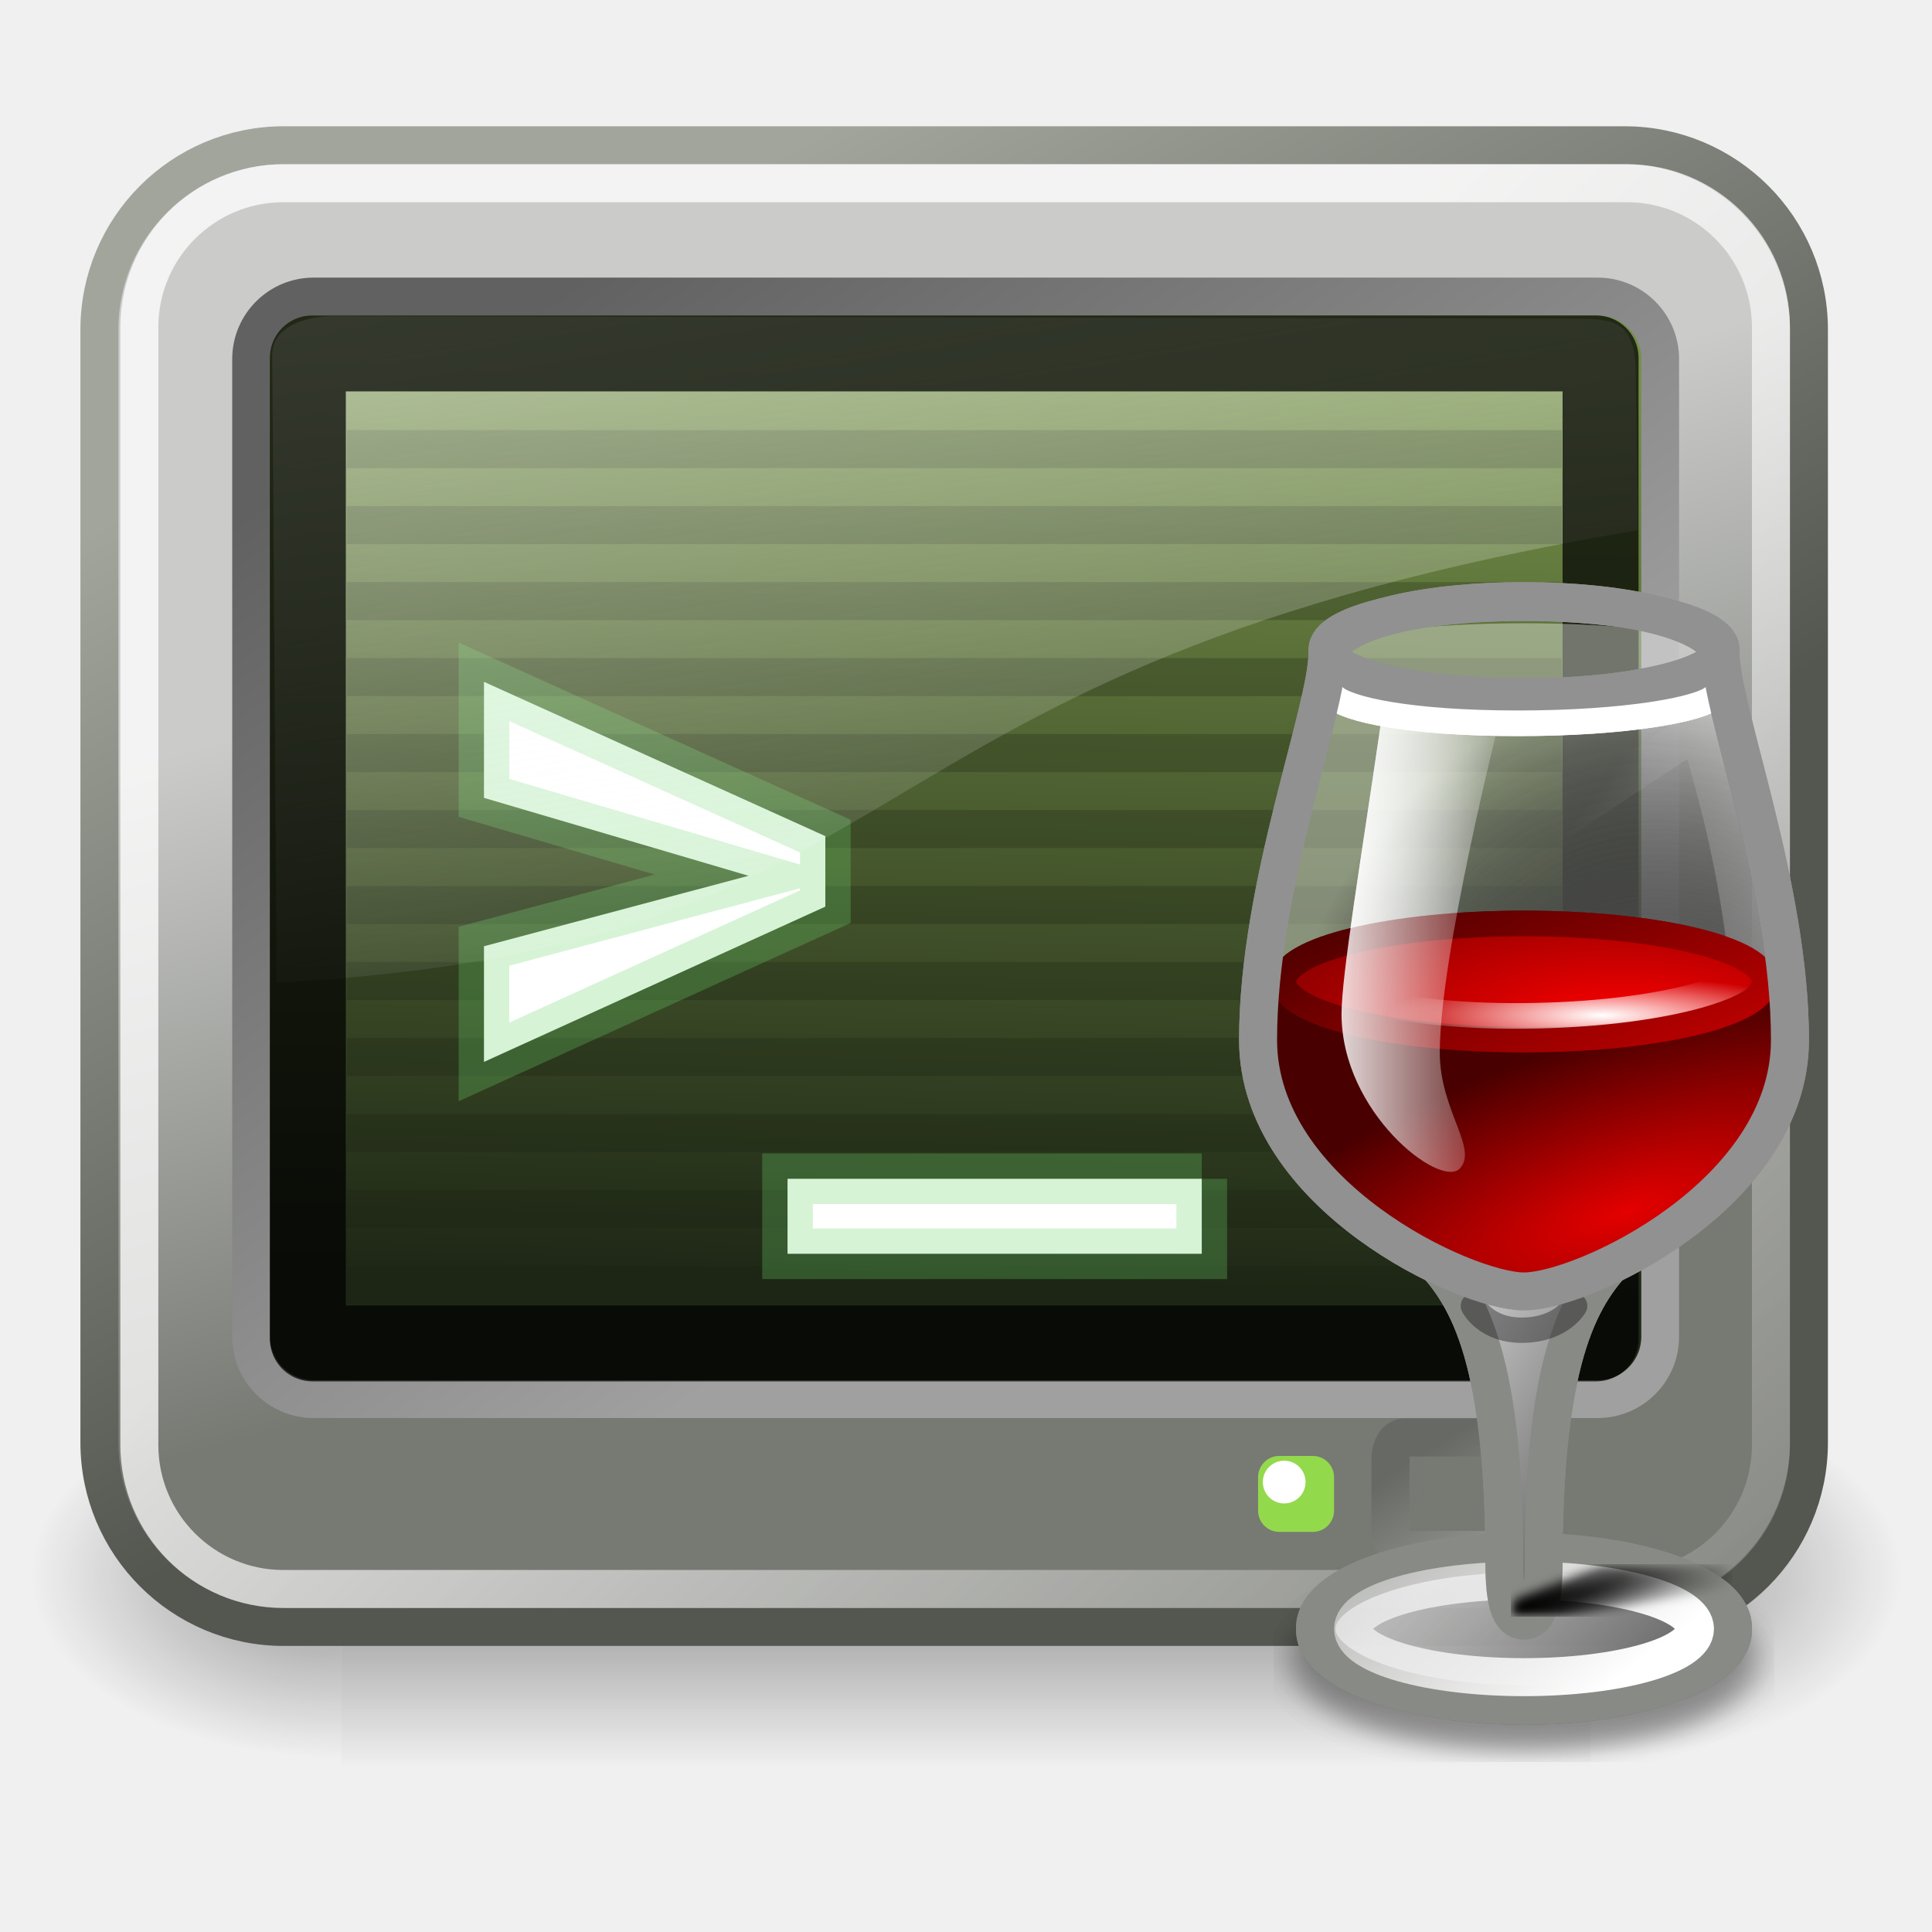
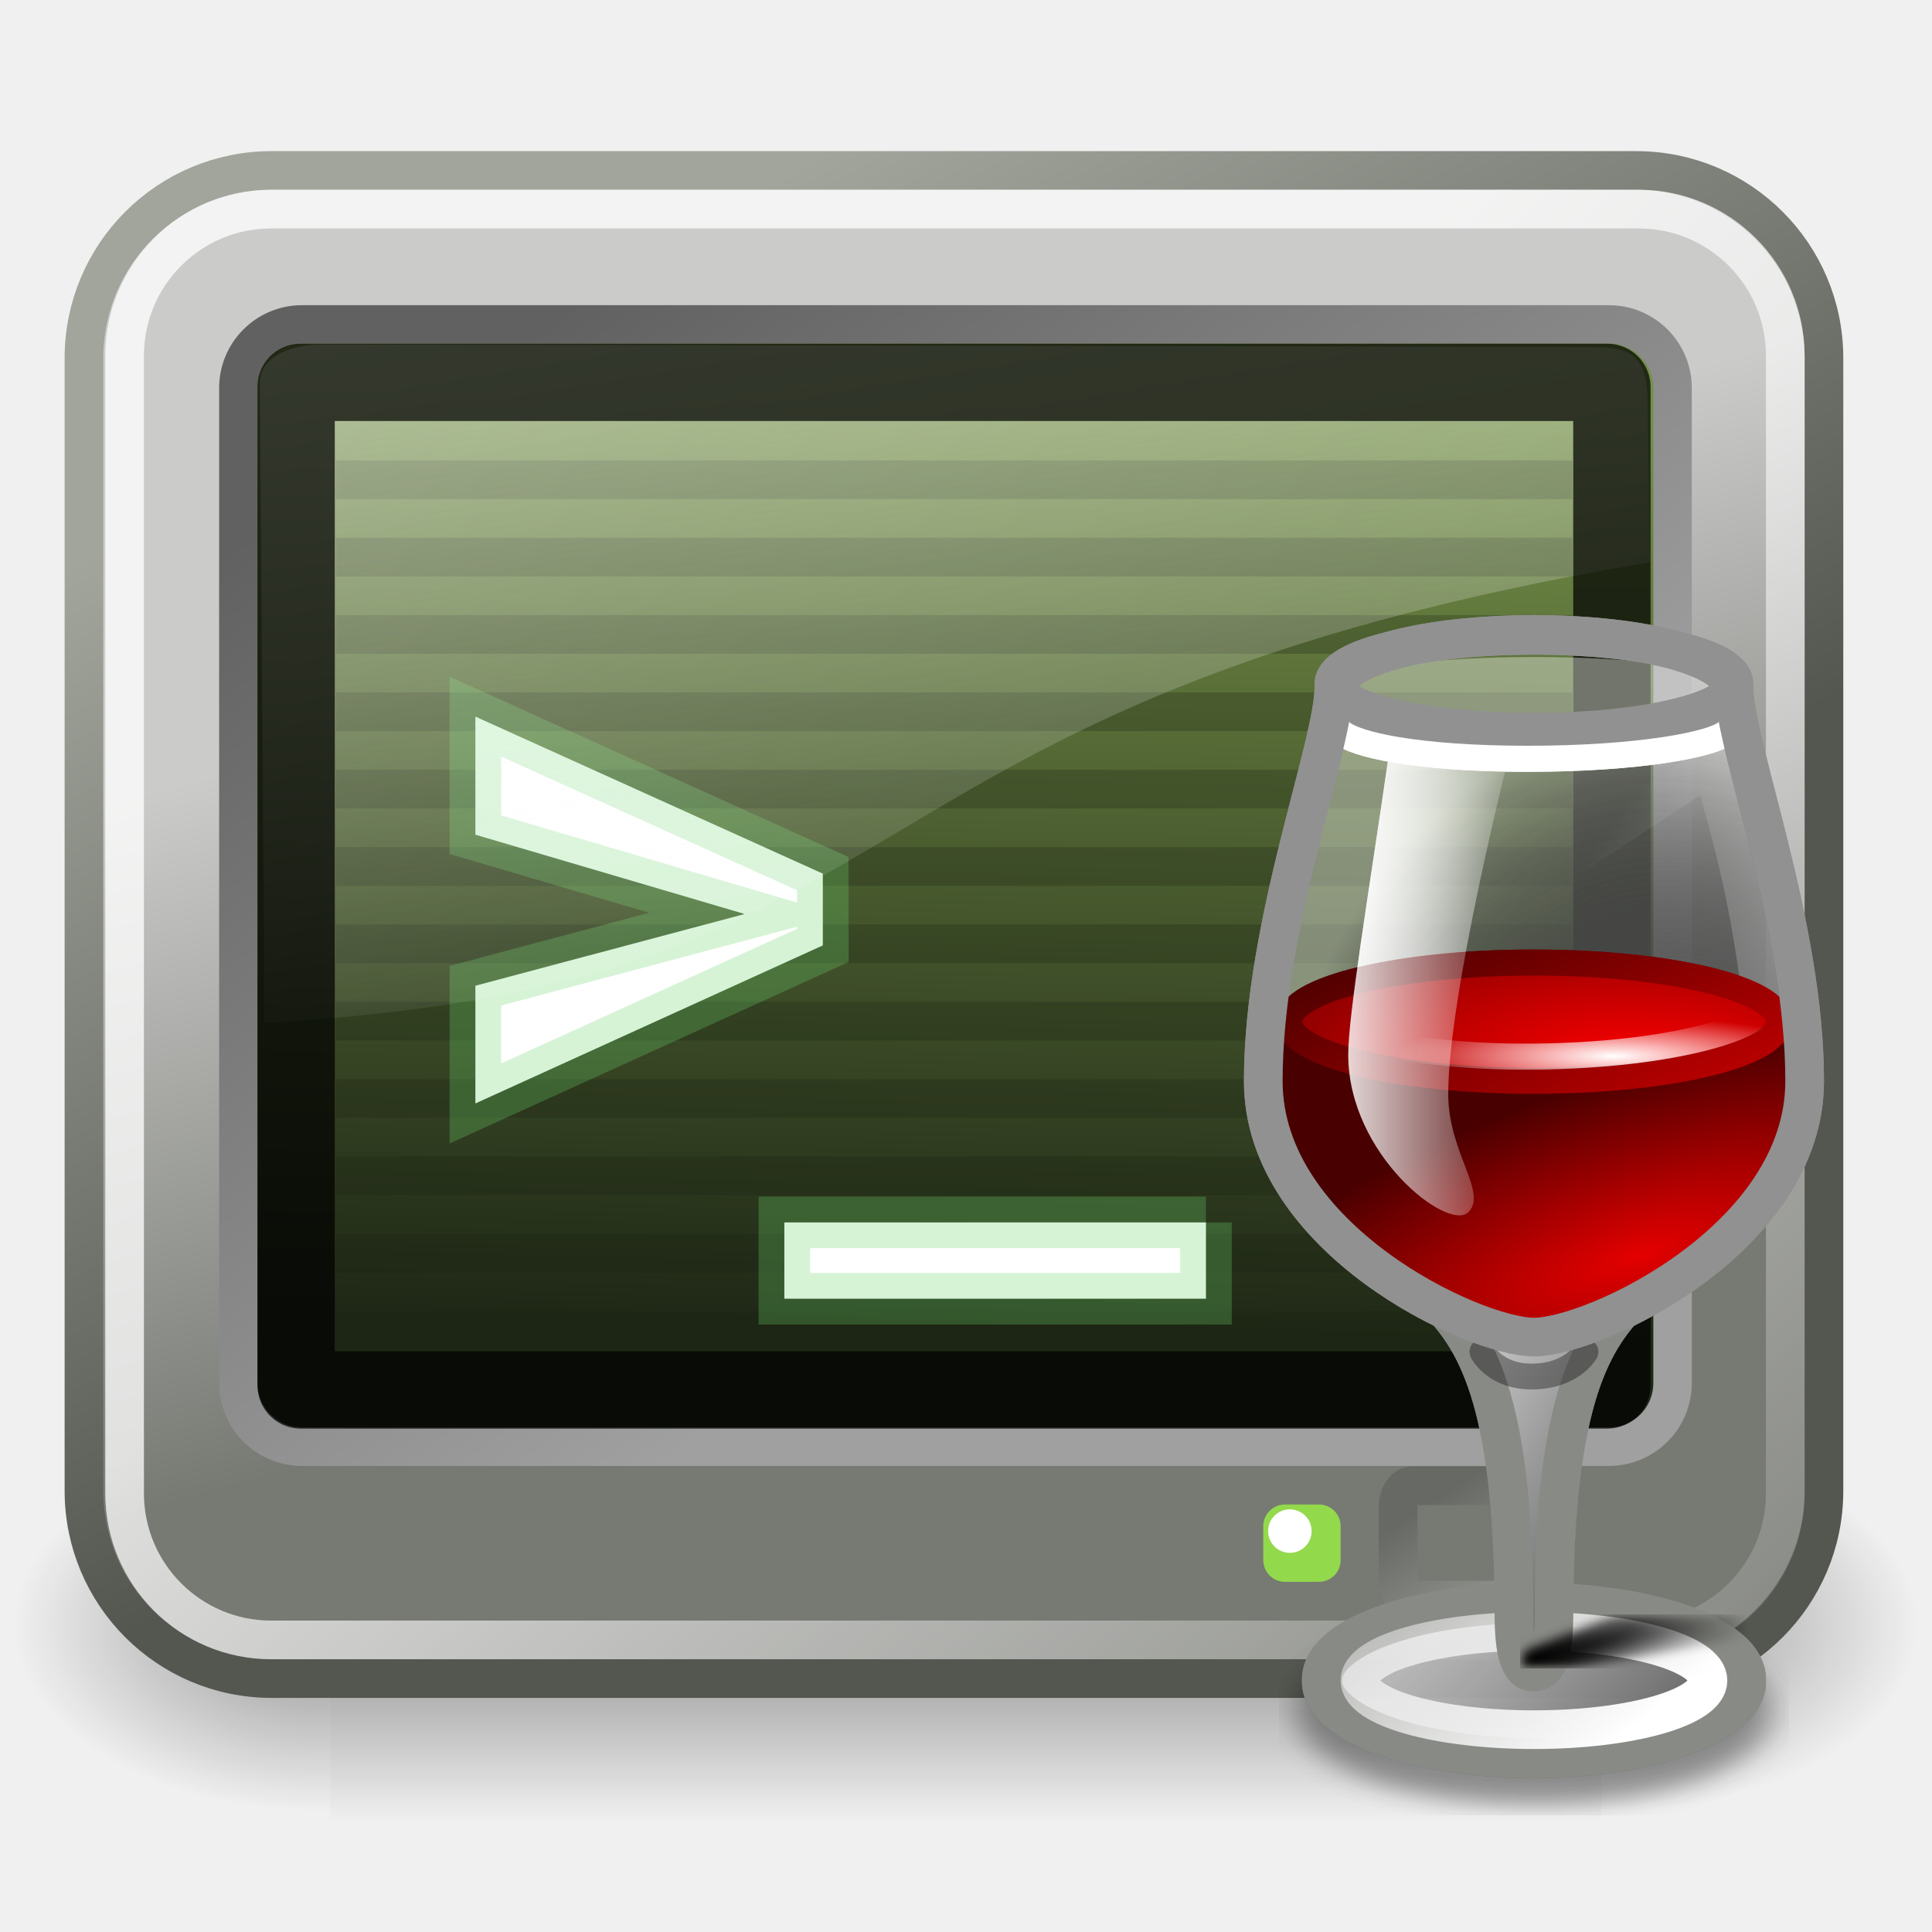
- <svg xmlns="http://www.w3.org/2000/svg" xmlns:xlink="http://www.w3.org/1999/xlink" width="64" height="64" id="svg4781" version="1.1" viewBox="0 0 64 64">
+ <svg xmlns="http://www.w3.org/2000/svg" xmlns:xlink="http://www.w3.org/1999/xlink" width="512" height="512" id="svg4781" version="1.1" viewBox="0 0 512 512">
  <defs id="defs4783">
    <linearGradient xlink:href="#linearGradient3409" id="linearGradient3343" gradientUnits="userSpaceOnUse" gradientTransform="matrix(0.06809735,0,0,0.041103,-0.2998246,21.12608)" x1="302.86" y1="366.65" x2="302.86" y2="609.51" />
    <linearGradient id="linearGradient3409" y2="609.51" gradientUnits="userSpaceOnUse" y1="366.65" gradientTransform="matrix(0.06809735,0,0,0.041103,-0.2998246,21.12608)" x2="302.86" x1="302.86">
      <stop id="stop5050" stop-color="#000" stop-opacity="0" offset="0" />
      <stop id="stop5056" stop-color="#000" offset="0.5" />
      <stop id="stop5052" stop-color="#000" stop-opacity="0" offset="1" />
    </linearGradient>
    <radialGradient xlink:href="#linearGradient5060" id="radialGradient3345" gradientUnits="userSpaceOnUse" gradientTransform="matrix(0.06809735,0,0,0.041103,-0.2864231,21.12608)" cx="605.71" cy="486.65" r="117.14" />
    <linearGradient id="linearGradient5060">
      <stop id="stop5062" stop-color="#000" offset="0" />
      <stop id="stop5064" stop-color="#000" stop-opacity="0" offset="1" />
    </linearGradient>
    <radialGradient xlink:href="#linearGradient5060" id="radialGradient3347" gradientUnits="userSpaceOnUse" gradientTransform="matrix(-0.06809735,0,0,0.041103,48.91144,21.12608)" cx="605.71" cy="486.65" r="117.14" />
    <linearGradient xlink:href="#linearGradient3415" id="linearGradient3349" gradientUnits="userSpaceOnUse" gradientTransform="matrix(0.957412,0,0,0.952331,1.022766,0.133307)" x1="29.87" y1="32.286" x2="24.842" y2="14.158" />
    <linearGradient id="linearGradient3415" y2="14.158" gradientUnits="userSpaceOnUse" y1="32.286" gradientTransform="matrix(0.957412,0,0,0.952331,1.022766,0.133307)" x2="24.842" x1="29.87">
      <stop id="stop2208" stop-color="#777973" offset="0" />
      <stop id="stop2210" stop-color="#cbccca" offset="1" />
    </linearGradient>
    <linearGradient xlink:href="#linearGradient3417" id="linearGradient3351" gradientUnits="userSpaceOnUse" gradientTransform="matrix(0.957412,0,0,0.952331,1.022766,0.133307)" x1="8.653" y1="9.587" x2="21.305" y2="32.498" />
    <linearGradient id="linearGradient3417" y2="32.498" gradientUnits="userSpaceOnUse" y1="9.587" gradientTransform="matrix(0.957412,0,0,0.952331,1.022766,0.133307)" x2="21.305" x1="8.653">
      <stop id="stop5178" stop-color="#a2a59c" offset="0" />
      <stop id="stop5180" stop-color="#535750" offset="1" />
    </linearGradient>
    <linearGradient xlink:href="#linearGradient3419" id="linearGradient3353" gradientUnits="userSpaceOnUse" gradientTransform="matrix(0.950085,0,0,0.965659,1.243978,0.255342)" x1="23.119" y1="9.583" x2="22.441" y2="34.226" />
    <linearGradient id="linearGradient3419" y2="34.226" gradientUnits="userSpaceOnUse" y1="9.583" gradientTransform="matrix(0.950085,0,0,0.965659,1.243978,0.255342)" x2="22.441" x1="23.119">
      <stop id="stop2200" stop-color="#748f48" offset="0" />
      <stop id="stop2202" stop-color="#1f2816" offset="1" />
    </linearGradient>
    <linearGradient xlink:href="#linearGradient3421" id="linearGradient3355" gradientUnits="userSpaceOnUse" gradientTransform="matrix(0.997583,0,0,0.989941,0.104141,0.07028871)" x1="11.048" y1="9.146" x2="26.178" y2="30.343" />
    <linearGradient id="linearGradient3421" y2="30.343" gradientUnits="userSpaceOnUse" y1="9.146" gradientTransform="matrix(0.997583,0,0,0.989941,0.104141,0.07028871)" x2="26.178" x1="11.048">
      <stop id="stop4256" stop-color="#616161" offset="0" />
      <stop id="stop4258" stop-color="#a0a0a0" offset="1" />
    </linearGradient>
    <linearGradient xlink:href="#linearGradient3423" id="linearGradient3357" gradientUnits="userSpaceOnUse" gradientTransform="matrix(0.953506,0,0,0.947873,1.141528,1.205591)" x1="20.339" y1="19.637" x2="48.845" y2="49.731" />
    <linearGradient id="linearGradient3423" y2="49.731" gradientUnits="userSpaceOnUse" y1="19.637" gradientTransform="matrix(0.953506,0,0,0.947873,1.141528,1.205591)" x2="48.845" x1="20.339">
      <stop id="stop2240" stop-color="#FFF" offset="0" />
      <stop id="stop2242" stop-color="#FFF" stop-opacity="0" offset="1" />
    </linearGradient>
    <linearGradient xlink:href="#linearGradient3425" id="linearGradient3359" gradientUnits="userSpaceOnUse" gradientTransform="matrix(1.236157,0,0,0.896051,-1.08182,2.830699)" x1="11.492" y1="1.654" x2="17.199" y2="26.729" />
    <linearGradient id="linearGradient3425" y2="26.729" gradientUnits="userSpaceOnUse" y1="1.654" gradientTransform="matrix(1.236157,0,0,0.896051,-1.08182,2.830699)" x2="17.199" x1="11.492">
      <stop id="stop2669" stop-color="#FFF" offset="0" />
      <stop id="stop2671" stop-color="#fcfcff" stop-opacity="0" offset="1" />
    </linearGradient>
    <radialGradient xlink:href="#radialGradient3427" id="radialGradient3361" gradientUnits="userSpaceOnUse" gradientTransform="matrix(1,0,0,0.73779,0,9.844321)" cx="37.496" cy="39.51" r="2.51" />
    <radialGradient id="radialGradient3427" gradientUnits="userSpaceOnUse" cx="37.496" cy="39.51" r="2.51" gradientTransform="matrix(1,0,0,0.73779,0,9.844321)">
      <stop id="stop6449" stop-color="#777973" offset="0" />
      <stop id="stop6451" stop-color="#777973" stop-opacity="0" offset="1" />
    </radialGradient>
    <linearGradient xlink:href="#linearGradient3429" id="linearGradient3363" gradientUnits="userSpaceOnUse" gradientTransform="matrix(1,0,0,0.744756,0,9.569132)" x1="40.253" y1="42.319" x2="36.452" y2="38" />
    <linearGradient id="linearGradient3429" y2="38" gradientUnits="userSpaceOnUse" y1="42.319" gradientTransform="matrix(1,0,0,0.744756,0,9.569132)" x2="36.452" x1="40.253">
      <stop id="stop2216" stop-color="#a9aaa7" offset="0" />
      <stop id="stop2218" stop-color="#676964" offset="1" />
    </linearGradient>
    <radialGradient xlink:href="#linearGradient5060" id="radialGradient3365" gradientUnits="userSpaceOnUse" gradientTransform="matrix(0.4206982,0,0,0.104173,22.59959,24.66438)" cx="37.375" cy="33.188" r="14.625" />
    <filter style="color-interpolation-filters:sRGB" id="filter3436" height="1.28" width="1.158" y="-0.14" x="-0.079">
      <feGaussianBlur id="feGaussianBlur3438" stdDeviation="0.319" />
    </filter>
    <radialGradient xlink:href="#linearGradient3346" id="radialGradient3367" gradientUnits="userSpaceOnUse" gradientTransform="matrix(1.591106,-0.078428,0.09931994,1.958258,-3.381692,-11.5155)" cx="27.5" cy="22.614" r="6.5" />
    <linearGradient id="linearGradient3346">
      <stop id="stop3348" stop-color="#737373" offset="0" />
      <stop id="stop3350" stop-color="#000" stop-opacity="0" offset="1" />
    </linearGradient>
    <linearGradient xlink:href="#linearGradient3228" id="linearGradient3369" gradientUnits="userSpaceOnUse" gradientTransform="matrix(1.274475,0,0,1.028879,9.68707,31.23339)" x1="27.681" y1="14.243" x2="21.44" y2="9.277" />
    <linearGradient id="linearGradient3228">
      <stop id="stop3230" stop-color="#373737" offset="0" />
      <stop id="stop3232" stop-color="#cfcfcf" stop-opacity="0.678" offset="1" />
    </linearGradient>
    <linearGradient xlink:href="#linearGradient3198" id="linearGradient3371" gradientUnits="userSpaceOnUse" gradientTransform="matrix(1.281847,0,0,0.9398128,9.517531,32.21312)" x1="25.269" y1="12.038" x2="17.799" y2="5.035" />
    <linearGradient id="linearGradient3198">
      <stop id="stop3200" stop-color="#FFF" offset="0" />
      <stop id="stop3202" stop-color="#FFF" stop-opacity="0" offset="1" />
    </linearGradient>
    <linearGradient xlink:href="#linearGradient3220" id="linearGradient3374" gradientUnits="userSpaceOnUse" gradientTransform="matrix(1.034219,0,0,1.019566,14.17874,6.142437)" x1="29" y1="33" x2="19" y2="27" />
    <linearGradient id="linearGradient3220">
      <stop id="stop3222" stop-color="#373737" offset="0" />
      <stop id="stop3224" stop-color="#FFF" offset="1" />
    </linearGradient>
    <radialGradient xlink:href="#linearGradient3189" id="radialGradient3376" gradientUnits="userSpaceOnUse" gradientTransform="matrix(0.9811466,-0.3224151,0.1189352,0.3517503,12.43081,30.80356)" cx="26.625" cy="26.577" r="12.5" />
    <linearGradient id="linearGradient3189">
      <stop id="stop3191" stop-color="#e40000" offset="0" />
      <stop id="stop3193" stop-color="#490000" offset="1" />
    </linearGradient>
    <radialGradient xlink:href="#linearGradient3171" id="radialGradient3378" gradientUnits="userSpaceOnUse" gradientTransform="matrix(1.281847,0,0,0.4652097,9.51753,20.39688)" cx="25.017" cy="13.192" r="9.751" />
    <linearGradient id="linearGradient3171">
      <stop id="stop3173" stop-color="#fd0000" offset="0" />
      <stop id="stop3175" stop-color="#6a0000" offset="1" />
    </linearGradient>
    <linearGradient xlink:href="#linearGradient4402" id="linearGradient3380" gradientUnits="userSpaceOnUse" gradientTransform="matrix(1.281847,0,0,0.9398128,9.51753,15.17625)" x1="27.217" y1="15.984" x2="22.036" y2="7.135" />
    <linearGradient id="linearGradient4402">
      <stop id="stop4404" stop-color="#e80000" offset="0" />
      <stop id="stop4406" stop-color="#490000" offset="1" />
    </linearGradient>
    <linearGradient xlink:href="#linearGradient3198" id="linearGradient3382" gradientUnits="userSpaceOnUse" gradientTransform="matrix(1.029304,0,0,1.028548,14.3315,6.194206)" x1="30.376" y1="25.27" x2="22" y2="19" />
    <linearGradient xlink:href="#linearGradient3198" id="linearGradient3384" gradientUnits="userSpaceOnUse" gradientTransform="matrix(1.034219,0,0,1.019566,15.0634,5.463367)" x1="17.605" y1="18.312" x2="23" y2="18.312" />
    <radialGradient xlink:href="#linearGradient3198" id="radialGradient3386" gradientUnits="userSpaceOnUse" gradientTransform="matrix(1.034219,0,0,0.1874519,22.43981,23.74407)" cx="18" cy="14.19" r="5.505" />
    <linearGradient xlink:href="#linearGradient3373" id="linearGradient3388" gradientUnits="userSpaceOnUse" gradientTransform="translate(-8,15.96763)" x1="16" y1="27.5" x2="20.5" y2="25.5" />
    <linearGradient id="linearGradient3373">
      <stop id="stop3375" stop-color="#000" offset="0" />
      <stop id="stop3377" stop-color="#373737" stop-opacity="0" offset="1" />
    </linearGradient>
    <linearGradient xlink:href="#linearGradient5060" id="linearGradient3390" gradientUnits="userSpaceOnUse" gradientTransform="translate(-8,15.96763)" x1="16" y1="27" x2="21.5" y2="27" />
    <filter style="color-interpolation-filters:sRGB" id="filter3391" height="1.336" width="1.134" y="-0.168" x="-0.067">
      <feGaussianBlur id="feGaussianBlur3393" stdDeviation="0.14" />
    </filter>
    <radialGradient xlink:href="#linearGradient3346" id="radialGradient3392" gradientUnits="userSpaceOnUse" gradientTransform="matrix(1.591106,-0.078428,0.09931994,1.958258,-3.381692,-11.5155)" cx="27.5" cy="22.614" r="6.5" />
    <radialGradient xlink:href="#linearGradient5060" id="radialGradient3394" gradientUnits="userSpaceOnUse" gradientTransform="matrix(0.4206982,0,0,0.104173,22.59959,24.66438)" cx="37.375" cy="33.188" r="14.625" />
    <filter style="color-interpolation-filters:sRGB" id="filter4630" height="1.28" width="1.158" y="-0.14" x="-0.079">
      <feGaussianBlur id="feGaussianBlur4632" stdDeviation="0.319" />
    </filter>
    <linearGradient xlink:href="#linearGradient3220" id="linearGradient3400" gradientUnits="userSpaceOnUse" gradientTransform="matrix(1.034219,0,0,1.019566,14.17874,6.142437)" x1="29" y1="33" x2="19" y2="27" />
    <radialGradient xlink:href="#linearGradient3189" id="radialGradient3402" gradientUnits="userSpaceOnUse" gradientTransform="matrix(0.9811466,-0.3224151,0.1189352,0.3517503,12.43081,30.80356)" cx="26.625" cy="26.577" r="12.5" />
    <radialGradient xlink:href="#linearGradient3171" id="radialGradient3404" gradientUnits="userSpaceOnUse" gradientTransform="matrix(1.281847,0,0,0.4652097,9.51753,20.39688)" cx="25.017" cy="13.192" r="9.751" />
    <linearGradient xlink:href="#linearGradient3198" id="linearGradient3408" gradientUnits="userSpaceOnUse" gradientTransform="matrix(1.034219,0,0,1.019566,15.0634,5.463367)" x1="17.605" y1="18.312" x2="23" y2="18.312" />
    <radialGradient xlink:href="#linearGradient3198" id="radialGradient3410" gradientUnits="userSpaceOnUse" gradientTransform="matrix(1.034219,0,0,0.1874519,22.43981,23.74407)" cx="18" cy="14.19" r="5.505" />
    <filter style="color-interpolation-filters:sRGB" id="filter4704" height="1.336" width="1.134" y="-0.168" x="-0.067">
      <feGaussianBlur id="feGaussianBlur4706" stdDeviation="0.14" />
    </filter>
    <linearGradient xlink:href="#linearGradient3228" id="linearGradient5694" gradientUnits="userSpaceOnUse" gradientTransform="matrix(1.274475,0,0,1.028879,9.68707,31.23339)" x1="27.681" y1="14.243" x2="21.44" y2="9.277" />
    <linearGradient xlink:href="#linearGradient3198" id="linearGradient5696" gradientUnits="userSpaceOnUse" gradientTransform="matrix(1.281847,0,0,0.9398128,9.517531,32.21312)" x1="25.269" y1="12.038" x2="17.799" y2="5.035" />
    <linearGradient xlink:href="#linearGradient4402" id="linearGradient5698" gradientUnits="userSpaceOnUse" gradientTransform="matrix(1.281847,0,0,0.9398128,9.51753,15.17625)" x1="27.217" y1="15.984" x2="22.036" y2="7.135" />
    <linearGradient xlink:href="#linearGradient3373" id="linearGradient5700" gradientUnits="userSpaceOnUse" gradientTransform="translate(-8,15.96763)" x1="16" y1="27.5" x2="20.5" y2="25.5" />
    <linearGradient xlink:href="#linearGradient5060" id="linearGradient5702" gradientUnits="userSpaceOnUse" gradientTransform="translate(-8,15.96763)" x1="16" y1="27" x2="21.5" y2="27" />
  </defs>
-   <g id="layer1">
-     <g transform="matrix(1.258549,0,0,1.258549,1.401595,0.4047248)" id="g3228">
+   <g id="layer1" transform="translate(0,448)">
+     <g transform="matrix(10.24791,0,0,10.24791,6.848248,-438.7124)" id="g3228">
      <rect x="7.872" y="36.196" width="32.881" height="9.982" style="color:#000000;opacity:0.402;fill:url(#linearGradient3343);fill-rule:nonzero" id="rect3230" />
      <path d="m 40.753,36.197 0,9.982 c 3.507,0.019 8.478,-2.236 8.478,-4.991 0,-2.755 -3.913,-4.99 -8.478,-4.99 z" style="color:#000000;opacity:0.402;fill:url(#radialGradient3345);fill-rule:nonzero" id="path3232" />
      <path d="m 7.872,36.197 0,9.982 c -3.507,0.019 -8.478,-2.236 -8.478,-4.991 0,-2.755 3.913,-4.99 8.478,-4.99 z" style="color:#000000;opacity:0.402;fill:url(#radialGradient3347);fill-rule:nonzero" id="path3234" />
      <rect x="1.503" y="3.502" stroke-miterlimit="4" width="44.996" height="38.999" ry="4.852" rx="4.852" style="fill:url(#linearGradient3349);fill-rule:evenodd;stroke:url(#linearGradient3351);stroke-width:1;stroke-linecap:round;stroke-linejoin:round;stroke-miterlimit:4;stroke-dasharray:none;stroke-dashoffset:0" id="rect3236" />
      <rect x="5.496" y="7.483" stroke-miterlimit="4" width="37.088" height="29.022" ry="1.645" rx="1.645" style="fill:url(#linearGradient3353);fill-rule:evenodd;stroke:url(#linearGradient3355);stroke-width:0.995;stroke-linecap:round;stroke-linejoin:round;stroke-miterlimit:4;stroke-dasharray:none;stroke-dashoffset:0" id="rect3238" />
      <path stroke-miterlimit="4" d="m 8.015,11.5 31.979,0" style="opacity:0.256;fill:none;stroke:#181f10;stroke-width:1.001;stroke-linecap:butt;stroke-linejoin:miter;stroke-miterlimit:4;stroke-dasharray:none" id="path3240" />
      <path stroke-miterlimit="4" d="m 8.015,13.5 31.979,0" style="opacity:0.256;fill:none;stroke:#181f10;stroke-width:1.001;stroke-linecap:butt;stroke-linejoin:miter;stroke-miterlimit:4;stroke-dasharray:none" id="path3242" />
      <path stroke-miterlimit="4" d="m 8.015,15.5 31.979,0" style="opacity:0.256;fill:none;stroke:#181f10;stroke-width:1.001;stroke-linecap:butt;stroke-linejoin:miter;stroke-miterlimit:4;stroke-dasharray:none" id="path3244" />
      <path stroke-miterlimit="4" d="m 8.015,17.5 31.979,0" style="opacity:0.256;fill:none;stroke:#181f10;stroke-width:1.001;stroke-linecap:butt;stroke-linejoin:miter;stroke-miterlimit:4;stroke-dasharray:none" id="path3246" />
      <path stroke-miterlimit="4" d="m 8.015,19.5 31.979,0" style="opacity:0.256;fill:none;stroke:#181f10;stroke-width:1.001;stroke-linecap:butt;stroke-linejoin:miter;stroke-miterlimit:4;stroke-dasharray:none" id="path3248" />
      <path stroke-miterlimit="4" d="m 8.015,21.5 31.979,0" style="opacity:0.256;fill:none;stroke:#181f10;stroke-width:1.001;stroke-linecap:butt;stroke-linejoin:miter;stroke-miterlimit:4;stroke-dasharray:none" id="path3250" />
      <path stroke-miterlimit="4" d="m 8.015,23.5 31.979,0" style="opacity:0.256;fill:none;stroke:#181f10;stroke-width:1.001;stroke-linecap:butt;stroke-linejoin:miter;stroke-miterlimit:4;stroke-dasharray:none" id="path3252" />
      <path stroke-miterlimit="4" d="m 8.015,25.5 31.979,0" style="opacity:0.256;fill:none;stroke:#181f10;stroke-width:1.001;stroke-linecap:butt;stroke-linejoin:miter;stroke-miterlimit:4;stroke-dasharray:none" id="path3254" />
      <path stroke-miterlimit="4" d="m 8.015,27.5 31.979,0" style="opacity:0.256;fill:none;stroke:#181f10;stroke-width:1.001;stroke-linecap:butt;stroke-linejoin:miter;stroke-miterlimit:4;stroke-dasharray:none" id="path3256" />
      <path stroke-miterlimit="4" d="m 8.015,29.5 31.979,0" style="opacity:0.256;fill:none;stroke:#181f10;stroke-width:1.001;stroke-linecap:butt;stroke-linejoin:miter;stroke-miterlimit:4;stroke-dasharray:none" id="path3258" />
      <path stroke-miterlimit="4" d="m 8.015,31.5 31.979,0" style="opacity:0.256;fill:none;stroke:#181f10;stroke-width:1.001;stroke-linecap:butt;stroke-linejoin:miter;stroke-miterlimit:4;stroke-dasharray:none" id="path3260" />
      <path stroke-miterlimit="4" d="m 8.015,33.5 31.979,0" style="opacity:0.256;fill:none;stroke:#181f10;stroke-width:1.001;stroke-linecap:butt;stroke-linejoin:miter;stroke-miterlimit:4;stroke-dasharray:none" id="path3262" />
      <rect x="2.554" y="4.501" stroke-miterlimit="4" width="42.945" height="37.001" ry="3.791" rx="3.791" style="opacity:0.764;fill:none;stroke:url(#linearGradient3357);stroke-width:1;stroke-linecap:round;stroke-linejoin:round;stroke-miterlimit:4;stroke-dasharray:none;stroke-dashoffset:0" id="rect3264" />
      <path d="m 11.625,20.679 0,-3.054 8.985,4.061 0,1.856 -8.985,4.087 0,-3.045 6.964,-1.854 -6.964,-2.051 z m 18.893,10.026 0,1.974 -10.903,0 0,-1.974 10.903,0" style="text-align:start;fill:#ffffff;stroke:#6ed66e;stroke-width:1pt;stroke-linecap:butt;stroke-linejoin:miter;stroke-opacity:0.279" id="path3267" />
      <path d="M 7.625,8 C 7.102,8 6.051,8.19 6.051,9.026 l 0.118,16.517 c 17.672,-0.964 14.124,-8.257 35.83,-11.91 l -0.063,-4.342 c -0.078,-1.125 -0.539,-1.232 -1.61,-1.225 L 7.625,8 Z" id="path3269" style="opacity:0.531;fill:url(#linearGradient3359);fill-rule:evenodd" />
      <rect x="6.989" y="8.981" stroke-miterlimit="4" width="34.026" height="26.057" ry="0.118" rx="0.118" style="opacity:0.714;fill:none;stroke:#000000;stroke-width:2;stroke-linecap:round;stroke-linejoin:round;stroke-miterlimit:4;stroke-dasharray:none;stroke-dashoffset:0" id="rect3271" />
      <rect x="35.486" y="37.515" stroke-miterlimit="4" width="4.02" height="2.959" ry="0.56" rx="0.358" style="fill:url(#radialGradient3361);fill-rule:evenodd;stroke:url(#linearGradient3363);stroke-width:1;stroke-linecap:round;stroke-linejoin:miter;stroke-miterlimit:4;stroke-dasharray:none;stroke-dashoffset:0" id="rect3273" />
      <rect x="32" y="38" width="2" height="2" ry="0.56" rx="0.56" id="rect3275" style="fill:#93d94c;fill-rule:evenodd" />
      <path d="m 33.25,38.688 a 0.562,0.562 0 0 1 -1.125,0 0.562,0.562 0 1 1 1.125,0 z" style="color:#000000;fill:#ffffff;fill-rule:nonzero" id="path3277" />
      <path d="m 44.171,16.848 c -0.517,-1.02 -9.825,-1.02 -10.342,0 0,1.529 -1.551,6.117 -1.551,10.196 0,4.078 5.171,6.627 6.722,6.627 1.551,0 6.722,-2.549 6.722,-6.627 0,-4.078 -1.551,-8.666 -1.551,-10.196 z" id="path3279" style="fill:#ffffff;fill-opacity:0.38;fill-rule:evenodd" />
      <path d="m 44.476,28.122 a 6.153,1.524 0 0 1 -12.305,0 6.153,1.524 0 1 1 12.305,0 z" id="path3281" style="opacity:0.07;fill:url(#radialGradient3365)" />
      <path stroke-miterlimit="0" transform="matrix(1.281847,0,0,0.9398128,9.51753,33.03236)" d="m 27.438,11 a 4.438,2.184 0 1 1 -8.875,0 4.438,2.184 0 1 1 8.875,0 z" style="opacity:0.2;fill:#000000;stroke:#000000;stroke-width:0.614;stroke-linecap:round;stroke-linejoin:round;stroke-miterlimit:0;stroke-dasharray:none;filter:url(#filter3436)" id="path3283" />
      <path d="m 44.171,16.848 c -0.517,-1.02 -9.825,-1.02 -10.342,0 0,1.529 -1.551,6.117 -1.551,10.196 0,4.078 5.171,6.627 6.722,6.627 1.551,0 6.722,-2.549 6.722,-6.627 0,-4.078 -1.551,-8.666 -1.551,-10.196 z" id="path3285" style="fill:url(#radialGradient3367);fill-rule:evenodd" />
      <path stroke-miterlimit="0" d="m 44.478,42.551 a 5.479,1.978 0 1 1 -10.957,0 5.479,1.978 0 1 1 10.957,0 z" style="fill:url(#linearGradient5694);stroke:#888a85;stroke-width:1.043;stroke-linecap:round;stroke-linejoin:round;stroke-miterlimit:0;stroke-dasharray:none" id="path3287" />
      <path stroke-miterlimit="0" d="m 43.5,42.551 a 4.5,1.272 0 1 1 -9,0 4.5,1.272 0 1 1 9,0 z" style="fill:none;stroke:url(#linearGradient5696);stroke-width:1;stroke-linecap:round;stroke-linejoin:round;stroke-miterlimit:0;stroke-dasharray:none" id="path3289" />
      <path d="m 36.414,32.651 c 1.034,1.02 2.068,2.549 2.068,8.156 0,1.02 0.14,1.529 0.517,1.529 0.377,0 0.517,-0.51 0.517,-1.529 0,-5.608 1.034,-7.137 2.068,-8.156" id="path3291" style="fill:url(#linearGradient3374);fill-rule:evenodd;stroke:#888a85;stroke-width:1;stroke-linecap:round;stroke-linejoin:miter" />
      <path d="m 32,25.551 c 0,6 5.449,8.12 7,8.12 1.551,0 7,-2.12 7,-8.12" id="path3293" style="fill:url(#radialGradient3376);fill-rule:evenodd" />
      <path stroke-miterlimit="0" d="m 45.333,25.514 a 6.333,1.529 0 0 1 -12.667,0 6.333,1.529 0 1 1 12.667,0 z" style="fill:url(#radialGradient3378);stroke:url(#linearGradient5698);stroke-width:0.674;stroke-linecap:round;stroke-linejoin:round;stroke-miterlimit:0;stroke-dasharray:none" id="path3295" />
      <path d="m 43.594,18.864 -10.5,6.906 c -0.472,2.107 0.576,3.884 1.969,5.156 0.7,0.639 1.478,1.155 2.188,1.5 0.71,0.345 1.365,0.531 1.75,0.531 0.385,0 1.046,-0.208 1.781,-0.562 0.735,-0.355 1.561,-0.852 2.281,-1.531 1.44,-1.358 2.499,-3.323 1.844,-5.781 a 0.107,0.107 0 0 1 0,-0.031 C 44.58,22.441 44.235,21.113 43.594,18.864 Z" id="path3297" style="fill:none;stroke:url(#linearGradient3382);stroke-width:1;stroke-linecap:round;stroke-linejoin:miter" />
      <path d="m 35.231,18.718 3.103,0 c 0,0 -1.551,6.117 -1.551,8.666 0,1.529 1.034,2.549 0.517,3.059 -0.517,0.51 -3.103,-1.479 -3.103,-4.078 0,-1.02 0.517,-4.078 1.034,-7.647 z" id="path3299" style="fill:url(#linearGradient3384);fill-rule:evenodd" />
      <path stroke-miterlimit="0" d="m 44.184,16.778 a 5.184,1.24 0 1 1 -7.84e-4,-0.022" style="fill:none;stroke:#919191;stroke-width:0.974;stroke-linecap:round;stroke-linejoin:round;stroke-miterlimit:0;stroke-dasharray:none" id="path3301" />
      <path stroke-miterlimit="0" d="m 44,18.016 c -0.333,0.333 -2.308,0.7 -5.162,0.7 -2.854,0 -4.504,-0.367 -4.838,-0.7" id="path3303" style="fill:none;stroke:#ffffff;stroke-width:0.674;stroke-linecap:round;stroke-linejoin:round;stroke-miterlimit:0" />
      <path stroke-miterlimit="0" d="m 45,25.051 c 0,0.57 -2.333,1.333 -6.013,1.367 -3.679,0.033 -5.987,-0.797 -5.987,-1.367" id="path3305" style="fill:none;stroke:url(#radialGradient3386);stroke-width:0.674;stroke-linecap:round;stroke-linejoin:round;stroke-miterlimit:0" />
      <path d="m 37.667,34.051 c 0,0 0.333,0.667 1.333,0.639 1,-0.027 1.333,-0.639 1.333,-0.639" id="path3307" style="opacity:0.35;fill:none;stroke:#000000;stroke-width:0.667px;stroke-linecap:round;stroke-linejoin:round" />
      <path transform="matrix(1.034219,0,0,1.019566,30.72625,-2.267061)" d="m 8,43.468 2.5,-1 2.469,0.125 -4.969,0.875 z" id="path3309" style="fill:url(#linearGradient5700);fill-rule:evenodd;stroke:url(#linearGradient5702);stroke-width:0.649px;stroke-linecap:round;stroke-linejoin:round;filter:url(#filter3391)" />
      <path d="m 44.171,16.848 c -0.671,-1.797 -9.671,-1.797 -10.342,0 0,1.529 -1.829,6.125 -1.829,10.203 0,4.078 5.449,6.62 7,6.62 1.551,0 7,-2.542 7,-6.62 0,-4.078 -1.829,-8.674 -1.829,-10.203 z" id="path3311" style="fill:none;stroke:#919191;stroke-width:1;stroke-linecap:round;stroke-linejoin:miter" />
      <path d="m 44.171,16.848 c -0.517,-1.02 -9.825,-1.02 -10.342,0 0,1.529 -1.551,6.117 -1.551,10.196 0,4.078 5.171,6.627 6.722,6.627 1.551,0 6.722,-2.549 6.722,-6.627 0,-4.078 -1.551,-8.666 -1.551,-10.196 z" id="path3313" style="fill:url(#radialGradient3392);fill-rule:evenodd" />
      <path d="m 44.476,28.122 a 6.153,1.524 0 0 1 -12.305,0 6.153,1.524 0 1 1 12.305,0 z" id="path3315" style="opacity:0.07;fill:url(#radialGradient3394)" />
      <path stroke-miterlimit="0" transform="matrix(1.281847,0,0,0.9398128,9.51753,33.03236)" d="m 27.438,11 a 4.438,2.184 0 1 1 -8.875,0 4.438,2.184 0 1 1 8.875,0 z" style="opacity:0.2;fill:#000000;stroke:#000000;stroke-width:0.614;stroke-linecap:round;stroke-linejoin:round;stroke-miterlimit:0;stroke-dasharray:none;filter:url(#filter3436)" id="path3317" />
      <path stroke-miterlimit="0" d="m 44.478,42.551 a 5.479,1.978 0 1 1 -10.957,0 5.479,1.978 0 1 1 10.957,0 z" style="fill:url(#linearGradient3369);stroke:#888a85;stroke-width:1.043;stroke-linecap:round;stroke-linejoin:round;stroke-miterlimit:0;stroke-dasharray:none" id="path3319" />
      <path stroke-miterlimit="0" d="m 43.5,42.551 a 4.5,1.272 0 1 1 -9,0 4.5,1.272 0 1 1 9,0 z" style="fill:none;stroke:url(#linearGradient3371);stroke-width:1;stroke-linecap:round;stroke-linejoin:round;stroke-miterlimit:0;stroke-dasharray:none" id="path3321" />
      <path d="m 36.414,32.651 c 1.034,1.02 2.068,2.549 2.068,8.156 0,1.02 0.14,1.529 0.517,1.529 0.377,0 0.517,-0.51 0.517,-1.529 0,-5.608 1.034,-7.137 2.068,-8.156" id="path3323" style="fill:url(#linearGradient3400);fill-rule:evenodd;stroke:#888a85;stroke-width:1;stroke-linecap:round;stroke-linejoin:miter" />
      <path d="m 32,25.551 c 0,6 5.449,8.12 7,8.12 1.551,0 7,-2.12 7,-8.12" id="path3325" style="fill:url(#radialGradient3402);fill-rule:evenodd" />
      <path stroke-miterlimit="0" d="m 45.333,25.514 a 6.333,1.529 0 0 1 -12.667,0 6.333,1.529 0 1 1 12.667,0 z" style="fill:url(#radialGradient3404);stroke:url(#linearGradient3380);stroke-width:0.674;stroke-linecap:round;stroke-linejoin:round;stroke-miterlimit:0;stroke-dasharray:none" id="path3327" />
      <path d="m 35.231,18.718 3.103,0 c 0,0 -1.551,6.117 -1.551,8.666 0,1.529 1.034,2.549 0.517,3.059 -0.517,0.51 -3.103,-1.479 -3.103,-4.078 0,-1.02 0.517,-4.078 1.034,-7.647 z" id="path3329" style="fill:url(#linearGradient3408);fill-rule:evenodd" />
      <path stroke-miterlimit="0" d="m 44.184,16.778 a 5.184,1.24 0 1 1 -7.84e-4,-0.022" style="fill:none;stroke:#919191;stroke-width:0.974;stroke-linecap:round;stroke-linejoin:round;stroke-miterlimit:0;stroke-dasharray:none" id="path3331" />
      <path stroke-miterlimit="0" d="m 44,18.016 c -0.333,0.333 -2.308,0.7 -5.162,0.7 -2.854,0 -4.504,-0.367 -4.838,-0.7" id="path3333" style="fill:none;stroke:#ffffff;stroke-width:0.674;stroke-linecap:round;stroke-linejoin:round;stroke-miterlimit:0" />
      <path stroke-miterlimit="0" d="m 45,25.051 c 0,0.57 -2.333,1.333 -6.013,1.367 -3.679,0.033 -5.987,-0.797 -5.987,-1.367" id="path3335" style="fill:none;stroke:url(#radialGradient3410);stroke-width:0.674;stroke-linecap:round;stroke-linejoin:round;stroke-miterlimit:0" />
      <path d="m 37.667,34.051 c 0,0 0.333,0.667 1.333,0.639 1,-0.027 1.333,-0.639 1.333,-0.639" id="path3337" style="opacity:0.35;fill:none;stroke:#000000;stroke-width:0.667px;stroke-linecap:round;stroke-linejoin:round" />
      <path transform="matrix(1.034219,0,0,1.019566,30.72625,-2.267061)" d="m 8,43.468 2.5,-1 2.469,0.125 -4.969,0.875 z" id="path3339" style="fill:url(#linearGradient3388);fill-rule:evenodd;stroke:url(#linearGradient3390);stroke-width:0.649px;stroke-linecap:round;stroke-linejoin:round;filter:url(#filter3391)" />
      <path d="m 44.171,16.848 c -0.671,-1.797 -9.671,-1.797 -10.342,0 0,1.529 -1.829,6.125 -1.829,10.203 0,4.078 5.449,6.62 7,6.62 1.551,0 7,-2.542 7,-6.62 0,-4.078 -1.829,-8.674 -1.829,-10.203 z" id="path3341" style="fill:none;stroke:#919191;stroke-width:1;stroke-linecap:round;stroke-linejoin:miter" />
    </g>
  </g>
</svg>
